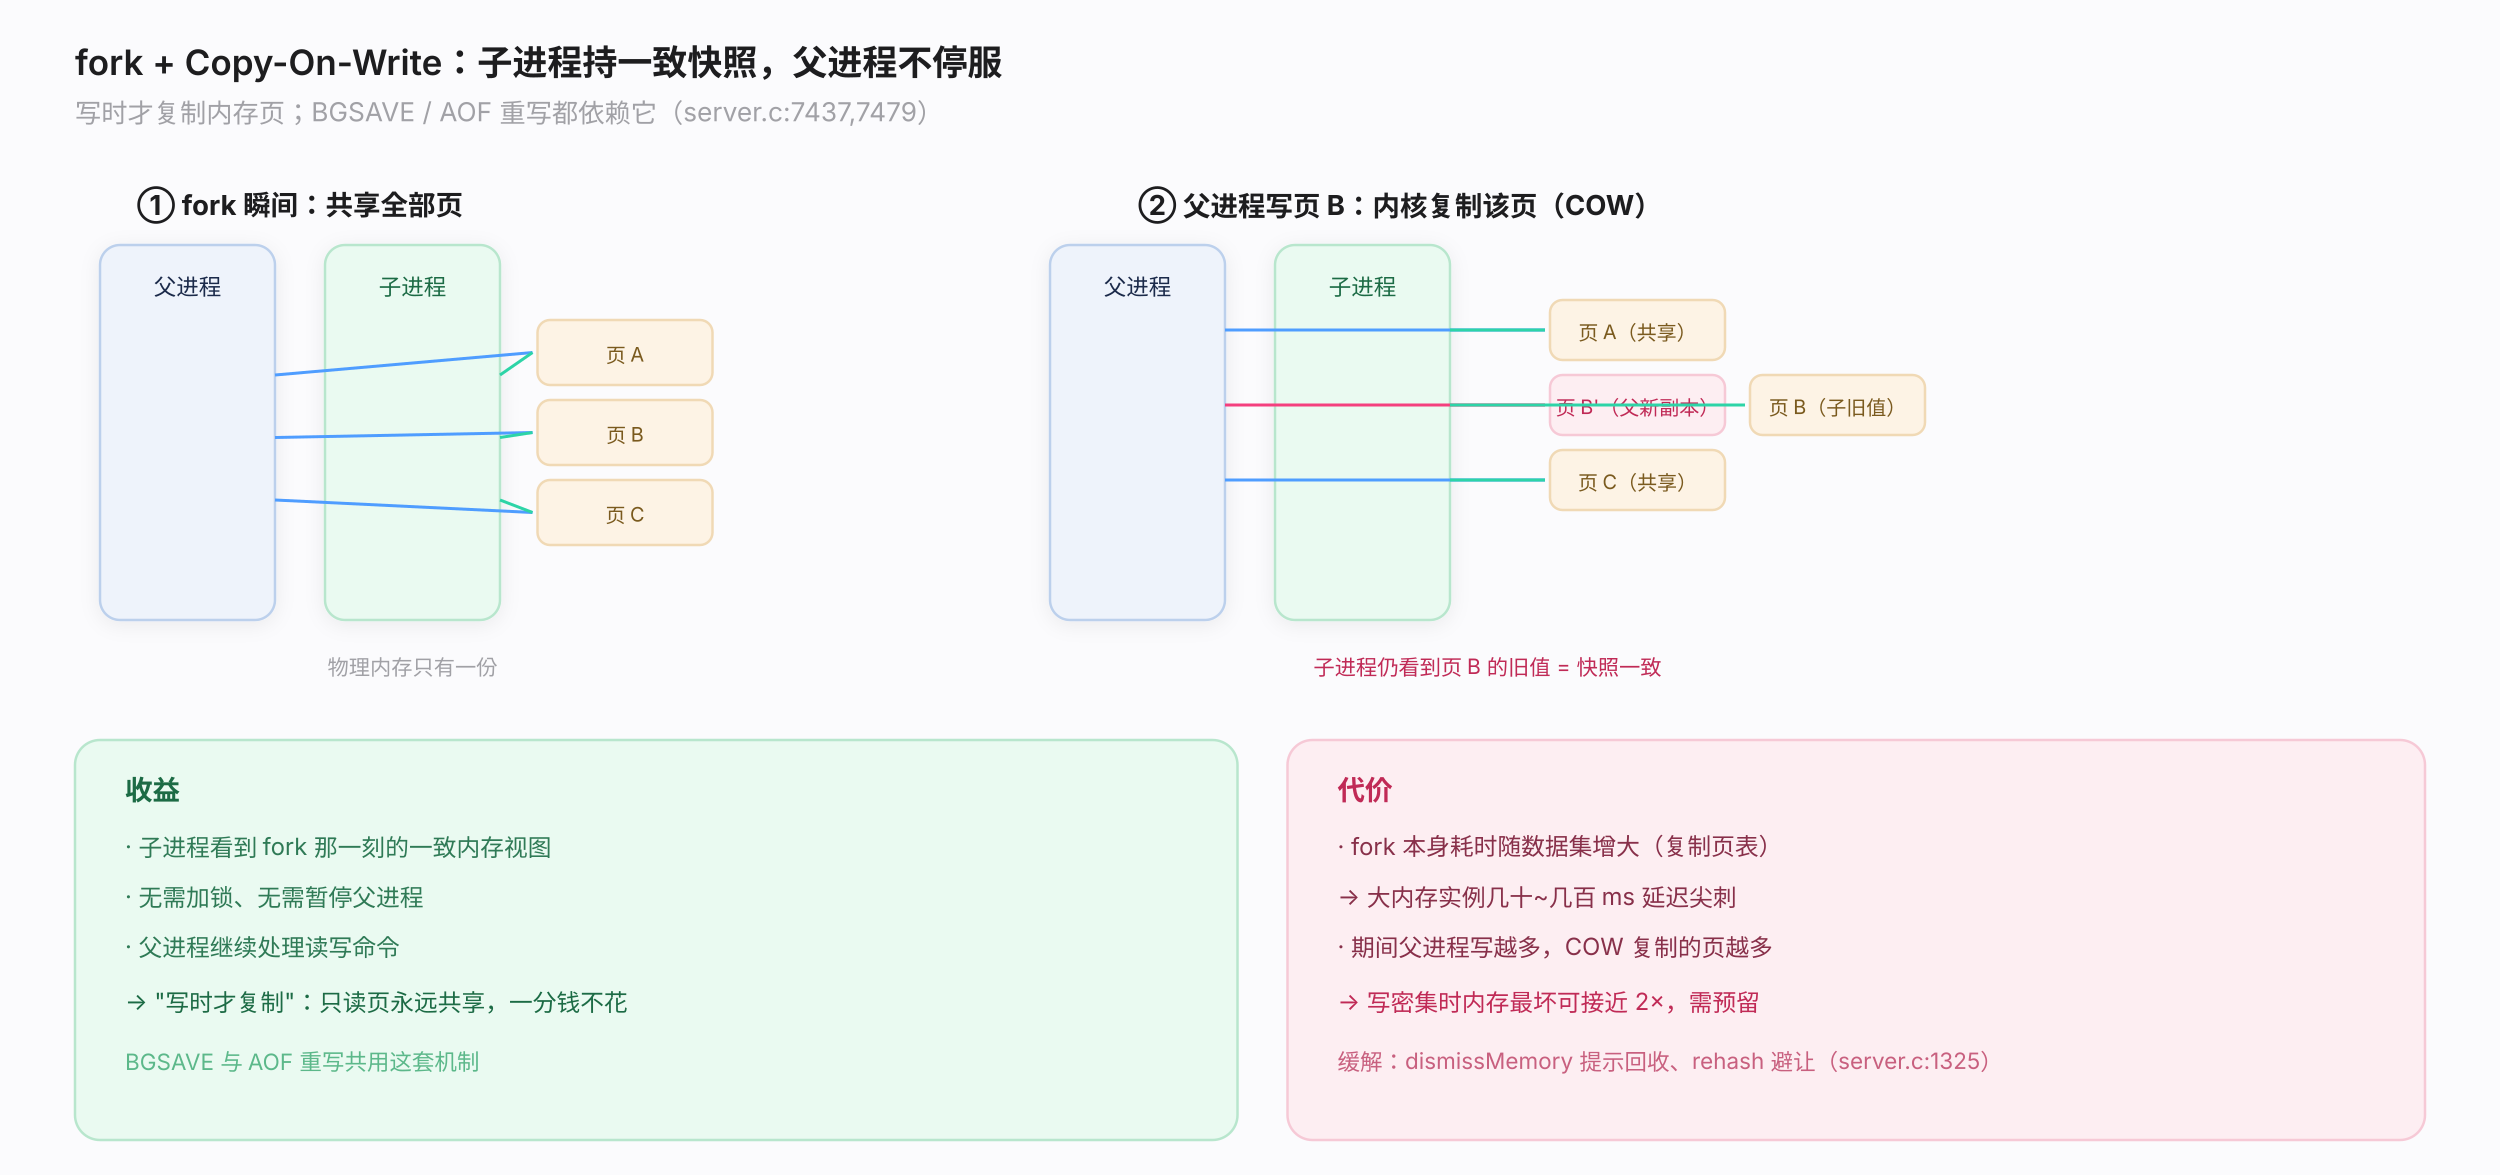
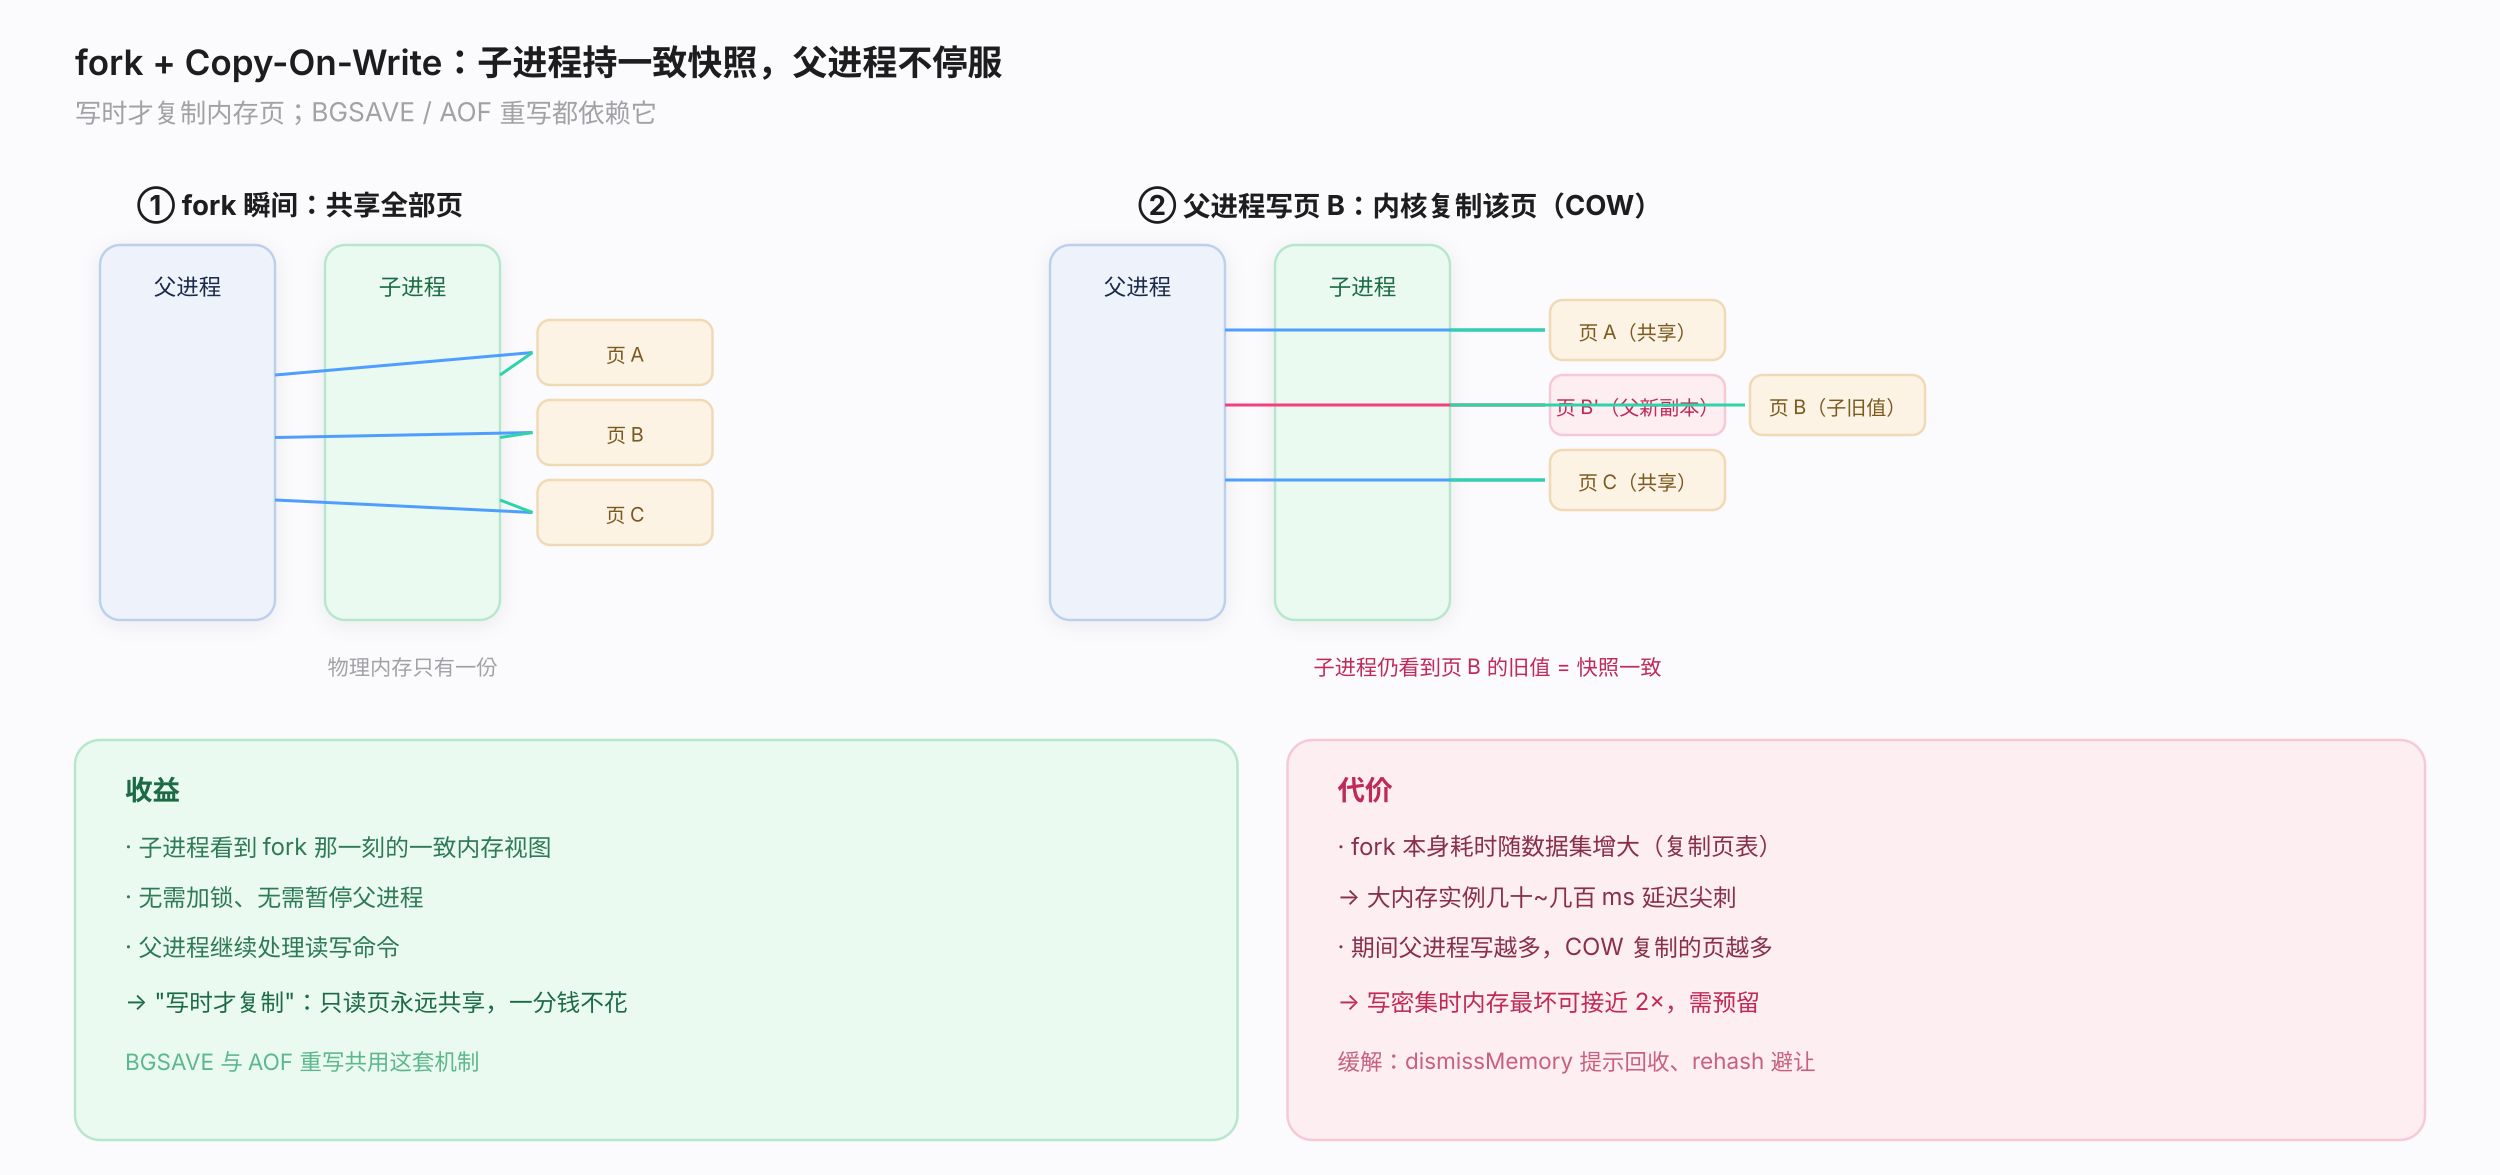
<svg xmlns="http://www.w3.org/2000/svg" width="1000" height="470" viewBox="0 0 1000 470" font-family="-apple-system,BlinkMacSystemFont,'SF Pro Display','Helvetica Neue','PingFang SC','Microsoft YaHei',sans-serif">
  <defs>
    <filter id="soft" x="-20%" y="-20%" width="140%" height="140%">
      <feDropShadow dx="0" dy="1.5" stdDeviation="4" flood-color="#1d1d1f" flood-opacity="0.07" />
    </filter>
    <marker id="ar" viewBox="0 0 10 10" refX="8" refY="5" markerWidth="7" markerHeight="7" orient="auto-start-reverse">
      <path d="M0,0 L9,5 L0,10 z" fill="#b8b8bf" />
    </marker>
  </defs>
  <rect width="1000" height="470" fill="#fbfbfd" />
  <text x="30" y="30" font-size="14" font-weight="600" fill="#1d1d1f">fork + Copy-On-Write：子进程持一致快照，父进程不停服</text>
-   <text x="30" y="49" font-size="10.5" fill="#a1a1a6">写时才复制内存页；BGSAVE / AOF 重写都依赖它（server.c:7437,7479）</text>
+   <text x="30" y="49" font-size="10.5" fill="#a1a1a6">写时才复制内存页；BGSAVE / AOF 重写都依赖它</text>
  <text x="120" y="86" font-size="11" font-weight="700" fill="#1d1d1f" text-anchor="middle">① fork 瞬间：共享全部页</text>
  <rect x="40" y="98" width="70" height="150" rx="8" fill="#eef3fb" stroke="#bcd0ec" filter="url(#soft)" />
  <text x="75" y="118" font-size="9" fill="#1b2a4a" text-anchor="middle">父进程</text>
  <rect x="130" y="98" width="70" height="150" rx="8" fill="#eafaf1" stroke="#b8e6cd" filter="url(#soft)" />
  <text x="165" y="118" font-size="9" fill="#1c6b45" text-anchor="middle">子进程</text>
  <g font-size="8" text-anchor="middle">
    <rect x="215" y="128" width="70" height="26" rx="5" fill="#fdf3e5" stroke="#f0d9b5" />
    <text x="250" y="145" fill="#7a5a1e">页 A</text>
    <rect x="215" y="160" width="70" height="26" rx="5" fill="#fdf3e5" stroke="#f0d9b5" />
    <text x="250" y="177" fill="#7a5a1e">页 B</text>
    <rect x="215" y="192" width="70" height="26" rx="5" fill="#fdf3e5" stroke="#f0d9b5" />
    <text x="250" y="209" fill="#7a5a1e">页 C</text>
  </g>
  <line x1="110" y1="150" x2="213" y2="141" stroke="#4f9dff" stroke-width="1.2" />
  <line x1="110" y1="175" x2="213" y2="173" stroke="#4f9dff" stroke-width="1.2" />
  <line x1="110" y1="200" x2="213" y2="205" stroke="#4f9dff" stroke-width="1.2" />
  <line x1="200" y1="150" x2="213" y2="141" stroke="#2dd4a7" stroke-width="1.2" />
  <line x1="200" y1="175" x2="213" y2="173" stroke="#2dd4a7" stroke-width="1.2" />
  <line x1="200" y1="200" x2="213" y2="205" stroke="#2dd4a7" stroke-width="1.2" />
  <text x="165" y="270" font-size="8.5" fill="#a1a1a6" text-anchor="middle">物理内存只有一份</text>
  <text x="560" y="86" font-size="11" font-weight="700" fill="#1d1d1f" text-anchor="middle">② 父进程写页 B：内核复制该页（COW）</text>
  <rect x="420" y="98" width="70" height="150" rx="8" fill="#eef3fb" stroke="#bcd0ec" filter="url(#soft)" />
  <text x="455" y="118" font-size="9" fill="#1b2a4a" text-anchor="middle">父进程</text>
  <rect x="510" y="98" width="70" height="150" rx="8" fill="#eafaf1" stroke="#b8e6cd" filter="url(#soft)" />
  <text x="545" y="118" font-size="9" fill="#1c6b45" text-anchor="middle">子进程</text>
  <g font-size="8" text-anchor="middle">
    <rect x="620" y="120" width="70" height="24" rx="5" fill="#fdf3e5" stroke="#f0d9b5" />
    <text x="655" y="136" fill="#7a5a1e">页 A（共享）</text>
    <rect x="620" y="150" width="70" height="24" rx="5" fill="#fdeef2" stroke="#f6c9d6" />
    <text x="655" y="166" fill="#c02a56">页 B'（父新副本）</text>
    <rect x="700" y="150" width="70" height="24" rx="5" fill="#fdf3e5" stroke="#f0d9b5" />
    <text x="735" y="166" fill="#7a5a1e">页 B（子旧值）</text>
    <rect x="620" y="180" width="70" height="24" rx="5" fill="#fdf3e5" stroke="#f0d9b5" />
    <text x="655" y="196" fill="#7a5a1e">页 C（共享）</text>
  </g>
  <line x1="490" y1="132" x2="618" y2="132" stroke="#4f9dff" stroke-width="1.2" />
  <line x1="490" y1="162" x2="618" y2="162" stroke="#f43f7e" stroke-width="1.2" />
  <line x1="580" y1="162" x2="698" y2="162" stroke="#2dd4a7" stroke-width="1.2" />
  <line x1="490" y1="192" x2="618" y2="192" stroke="#4f9dff" stroke-width="1.2" />
  <line x1="580" y1="132" x2="618" y2="132" stroke="#2dd4a7" stroke-width="1.2" />
  <line x1="580" y1="192" x2="618" y2="192" stroke="#2dd4a7" stroke-width="1.2" />
  <text x="595" y="270" font-size="8.5" fill="#c02a56" text-anchor="middle">子进程仍看到页 B 的旧值 = 快照一致</text>
  <rect x="30" y="296" width="465" height="160" rx="10" fill="#eafaf1" stroke="#b8e6cd" />
  <text x="50" y="320" font-size="11" font-weight="600" fill="#1c6b45">收益</text>
  <text x="50" y="342" font-size="9.5" fill="#2f7a56">· 子进程看到 fork 那一刻的一致内存视图</text>
  <text x="50" y="362" font-size="9.5" fill="#2f7a56">· 无需加锁、无需暂停父进程</text>
  <text x="50" y="382" font-size="9.5" fill="#2f7a56">· 父进程继续处理读写命令</text>
  <text x="50" y="404" font-size="9.5" fill="#1c6b45">→ "写时才复制"：只读页永远共享，一分钱不花</text>
  <text x="50" y="428" font-size="9" fill="#5cb88a">BGSAVE 与 AOF 重写共用这套机制</text>
  <rect x="515" y="296" width="455" height="160" rx="10" fill="#fdeef2" stroke="#f6c9d6" />
  <text x="535" y="320" font-size="11" font-weight="600" fill="#c02a56">代价</text>
  <text x="535" y="342" font-size="9.5" fill="#88304a">· fork 本身耗时随数据集增大（复制页表）</text>
  <text x="535" y="362" font-size="9.5" fill="#88304a">  → 大内存实例几十~几百 ms 延迟尖刺</text>
  <text x="535" y="382" font-size="9.5" fill="#88304a">· 期间父进程写越多，COW 复制的页越多</text>
  <text x="535" y="404" font-size="9.5" fill="#c02a56">→ 写密集时内存最坏可接近 2×，需预留</text>
-   <text x="535" y="428" font-size="9" fill="#c8607f">缓解：dismissMemory 提示回收、rehash 避让（server.c:1325）</text>
+   <text x="535" y="428" font-size="9" fill="#c8607f">缓解：dismissMemory 提示回收、rehash 避让</text>
</svg>
